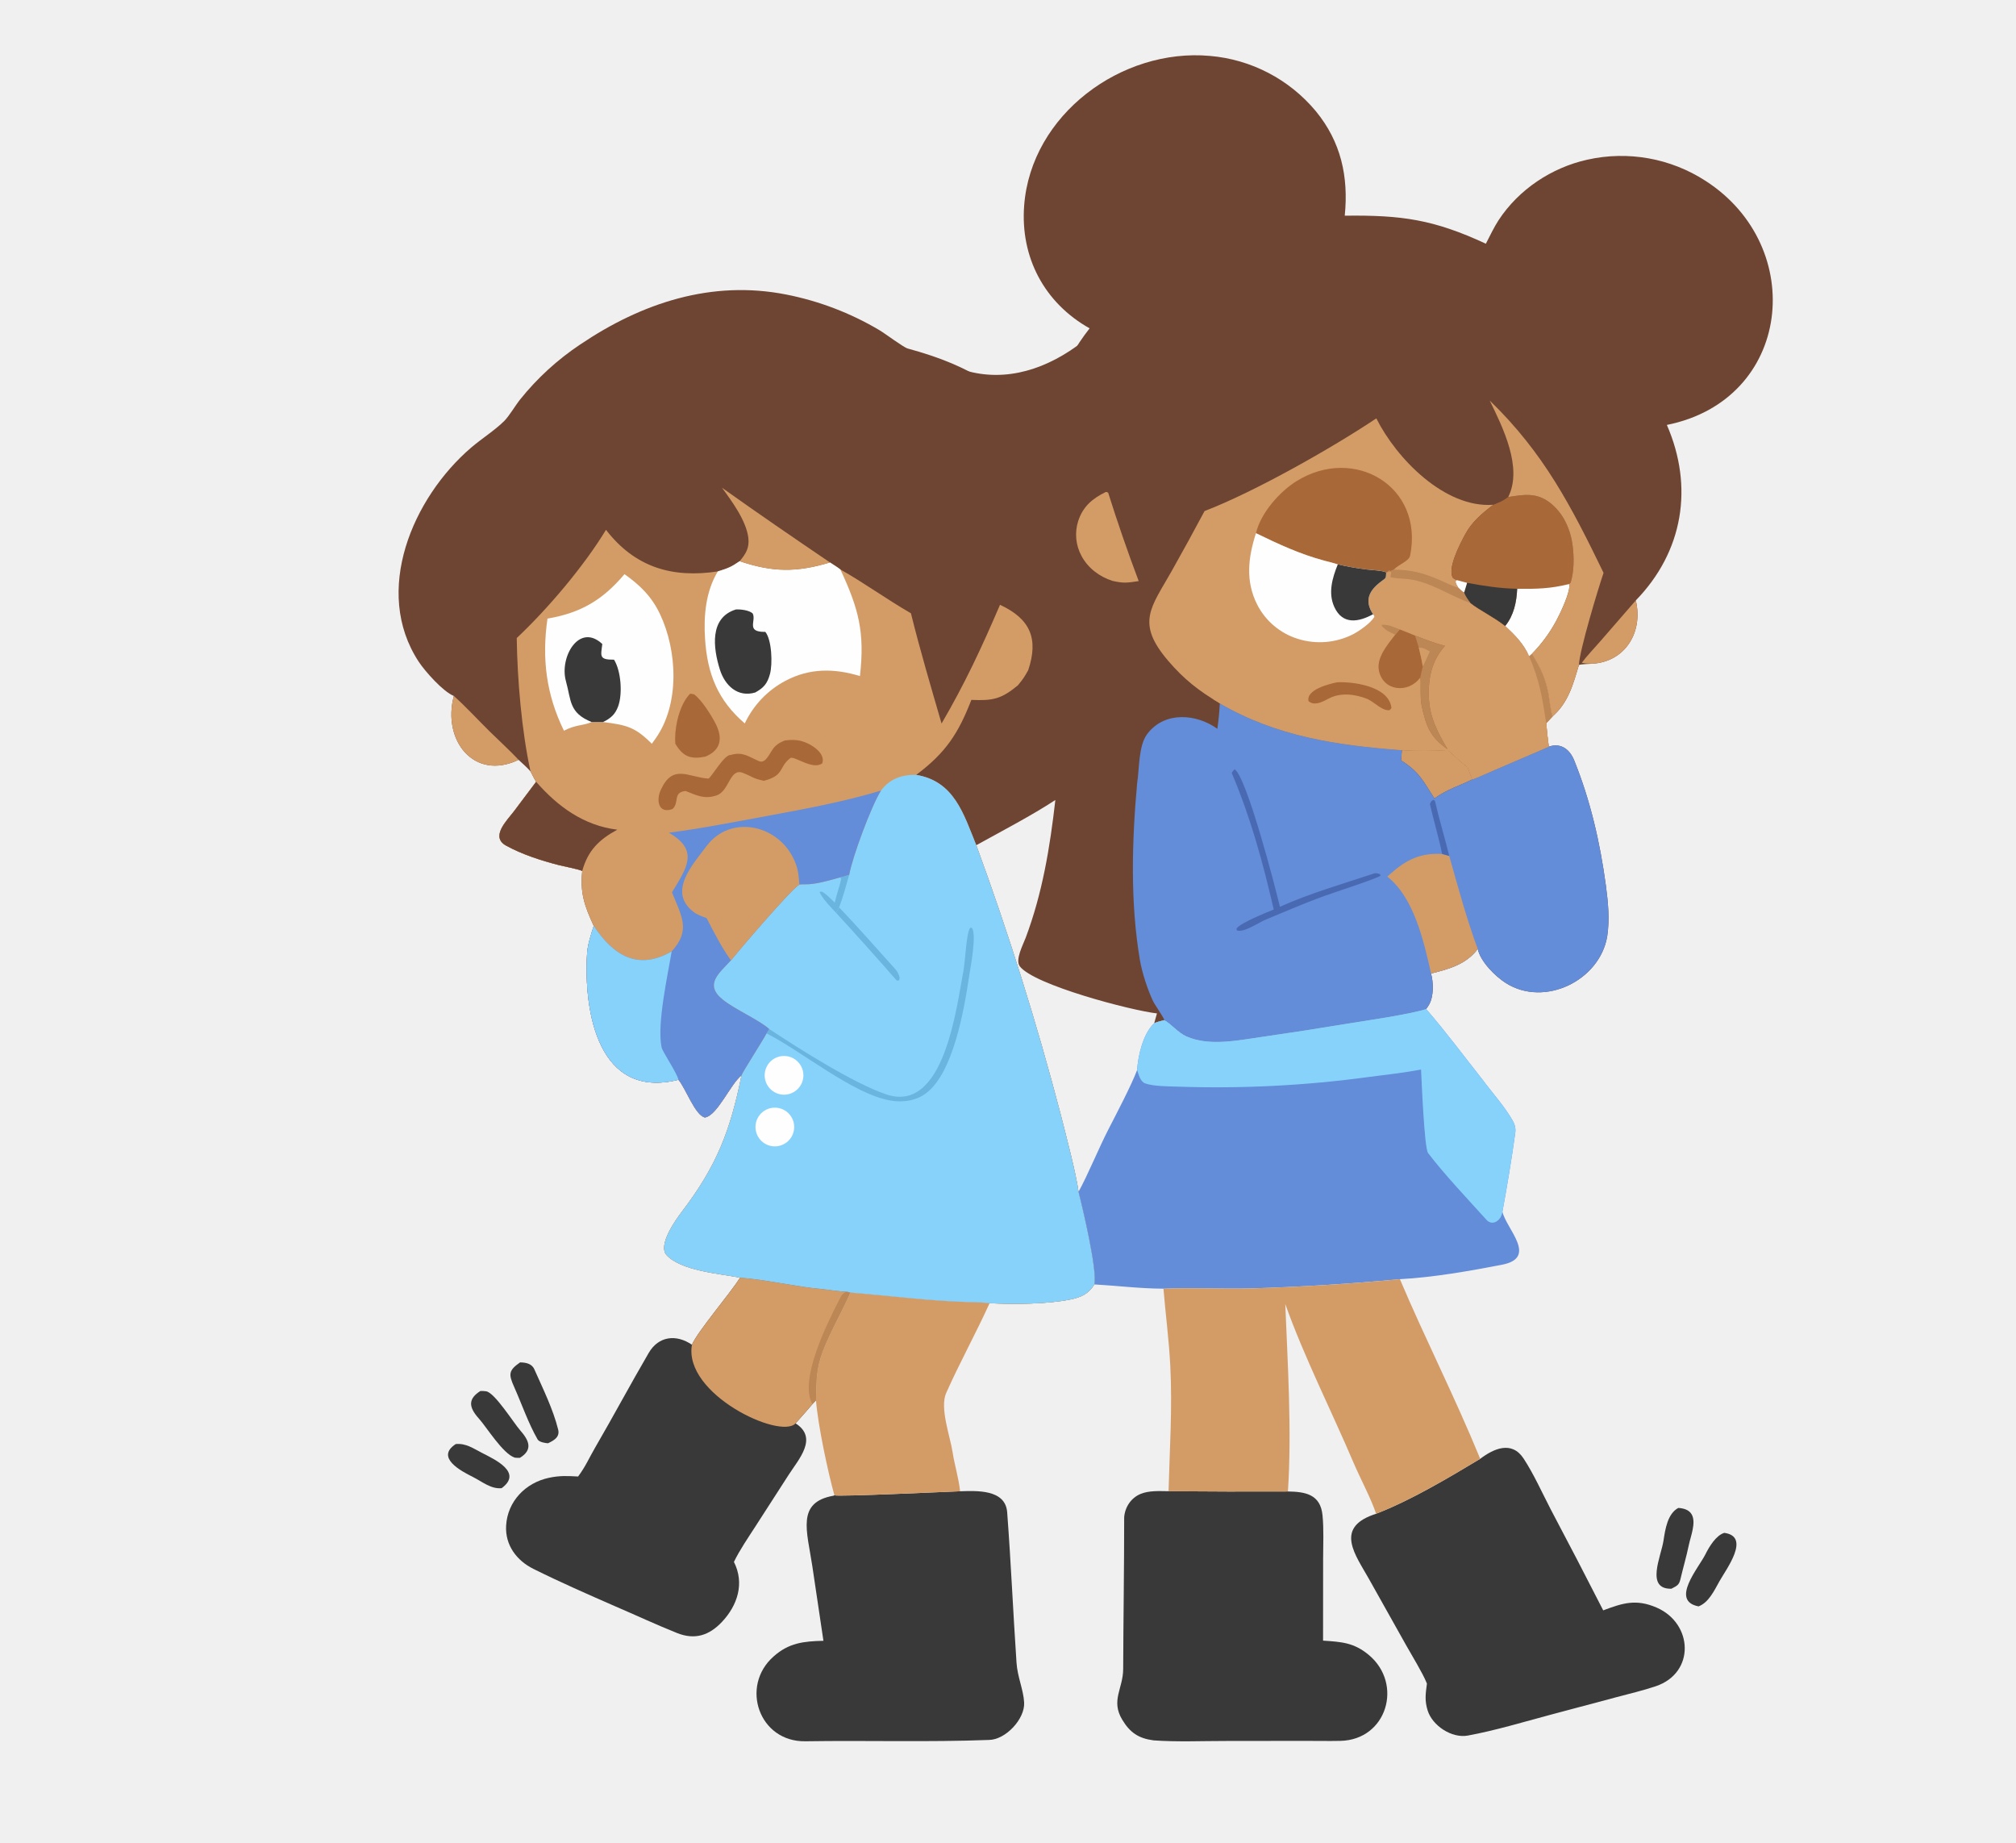
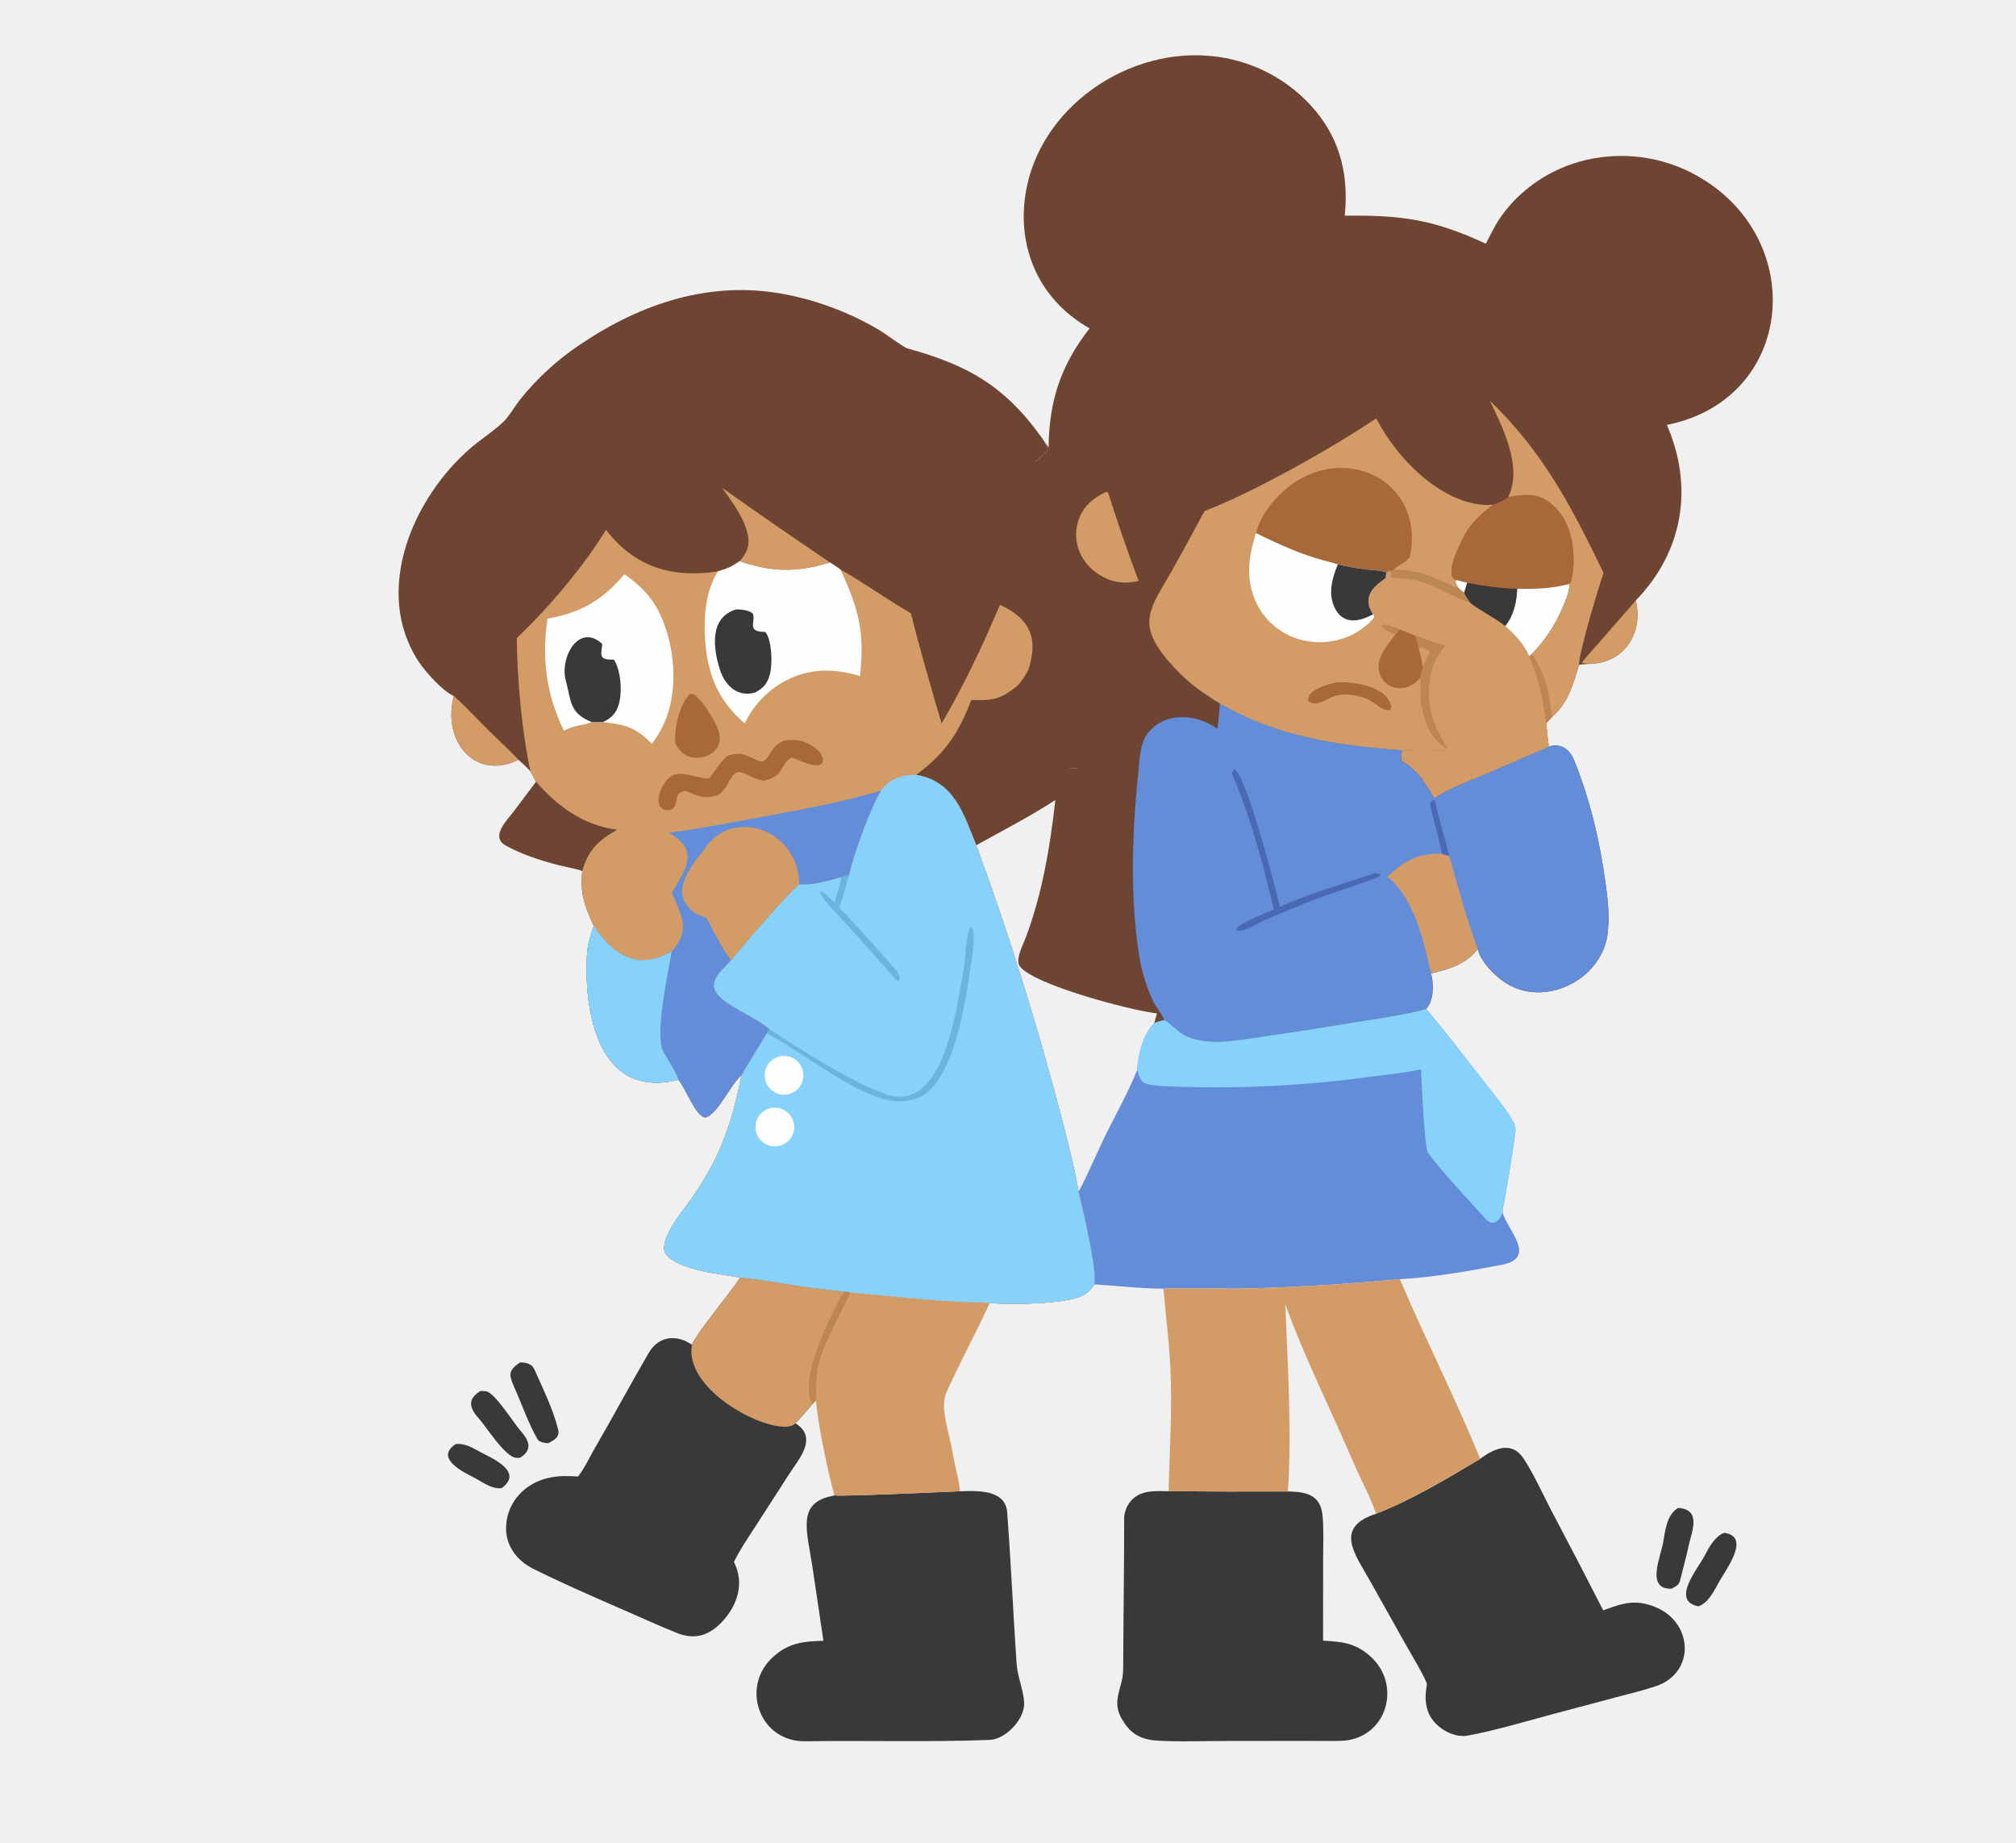
<svg xmlns="http://www.w3.org/2000/svg" viewBox="0 0 1312 1199" width="1312" height="1199" fill="none">
  <style>
.mula-shake { animation: mula-shake 0.2s linear infinite; }
@keyframes mula-shake { 0%, 100% { transform: translate(0, 0); } 25% { transform: translate(-3px, 0.5px); } 75% { transform: translate(3px, -0.5px); } }
.mula-look { animation: mula-look 2.6s ease-in-out infinite; }
@keyframes mula-look { 0%, 12%, 100% { transform: none; } 22%, 42% { transform: translate(-14px, 0); } 56%, 78% { transform: translate(14px, 0); } 90% { transform: none; } }
.mula-leg, .mula-boot { transform-origin: 500px 840px; animation: 0.36s ease-in-out infinite; }
.mula-leg { animation-name: mula-leg; }
.mula-boot { animation-name: mula-boot; }
@keyframes mula-leg { 0%, 100% { transform: none; } 45% { transform: rotate(-18deg) scale(1, 1.58); } }
@keyframes mula-boot { 0%, 100% { transform: none; } 45% { transform: rotate(-18deg) translate(0, 58px); } }
.mula-marks { animation: marks 0.36s ease-out infinite; }
.dulo-head { transform-origin: 870px 505px; animation: dulo-head 1.8s ease-in-out infinite; }
@keyframes dulo-head { 0%, 100% { transform: none; } 25% { transform: rotate(-2.5deg); } 75% { transform: rotate(2.5deg); } }
/* now and then: two taps, then a rest */
.dulo-tap { transform-origin: 935px 965px; animation: dulo-tap 3.2s ease-in-out infinite; }
@keyframes dulo-tap { 0%, 22%, 100% { transform: none; } 5.5%, 16.5% { transform: rotate(15deg); } 11% { transform: none; } }
.dulo-marks { animation: dulo-marks 3.2s ease-out infinite; }
@keyframes dulo-marks { 0%, 4%, 9%, 15%, 20%, 100% { opacity: 0.35; } 5.5%, 16.5% { opacity: 1; } }
@keyframes marks { 0%, 35%, 100% { opacity: 0.35; } 45% { opacity: 1; } }
:is(.mula-shake, .mula-look, .mula-leg, .mula-boot, .mula-marks, .dulo-head, .dulo-tap, .dulo-marks) { transform-box: view-box; }
@media (prefers-reduced-motion: reduce) { * { animation: none !important; } }
</style>
  <defs>
    <mask id="shrunk" maskUnits="userSpaceOnUse" x="-10" y="-10" width="1332" height="1219">
      <path d="M709.108 213.641C679.652 197.109 663.944 167.394 666.519 133.697C671.036 74.546 729.871 31.171 787.45 36.382C814.26 38.675 839.039 51.592 856.266 72.254C872.762 92.282 877.695 115.039 875.158 140.343C912.321 139.88 933.032 142.814 966.991 158.573C969.362 153.935 972.443 147.588 975.236 143.32C988.376 123.244 1009.75 109.074 1033.01 103.898C1059.5 97.961 1087.26 102.945 1110.03 117.726C1176.6 160.625 1166.21 260.147 1084.78 276.481C1102.39 316.831 1095.4 358.99 1064.57 390.667C1069.47 411.083 1057.89 430.447 1036.45 431.862C1034.3 432.03 1029.14 432.065 1027.54 432.699C1023.84 445.048 1020.75 457.104 1010.42 466.098L1006.28 470.542C1006.76 475.758 1007.22 480.609 1007.95 485.811C1015.8 483.132 1021.57 487.561 1024.47 494.723C1035.02 520.793 1041.33 548.201 1045.08 576.029C1046.55 586.921 1047.65 598.267 1045.97 609.216C1041.12 638.101 1005.06 655.581 979.951 639.604C972.969 635.159 963.494 625.645 961.7 617.443C954.153 627.484 943.09 630.508 931.322 633.417C932.904 639.273 933.141 648.248 930.034 653.679C929.477 654.678 928.823 655.62 928.086 656.497C917.958 659.905 887.496 664.279 875.497 666.233C857.618 669.198 839.712 671.972 821.775 674.546C805.932 676.775 787.123 680.932 772.19 674.309C766.54 671.799 762.1 666.009 757.77 663.754C755.822 664.273 752.869 664.945 751.133 665.791L752.939 659.392C736.251 657.516 672.618 640.825 663.656 628.705C660.529 624.475 665.84 614.618 667.499 610.189C678.409 581.137 683.329 551.224 686.814 520.518C671.824 530.419 651.266 541.139 635.358 549.954C656.436 607.361 674.751 665.746 690.235 724.908C693.368 737.34 700.306 763.28 701.901 775.469C704.732 786.658 714.124 826.234 712.234 835.72C708.365 841.9 703.605 844.097 696.532 845.532C681.273 848.626 659.908 848.722 644.014 847.953C640.416 847.428 635.798 847.338 632.136 847.249C605.738 846.614 579.647 843.098 553.393 841.01L551.293 840.402C547.986 840.581 538.501 839.025 534.825 838.704C517.989 837.212 498.023 832.46 481.642 831.313C468.446 828.725 442.994 826.932 433.624 816.447C428.206 809.696 439.817 793.575 443.804 788.342C466.39 758.72 475.285 735.822 482.583 699.679C475.543 705.072 466.821 725.901 458.778 727.092C452.387 725.805 446.099 707.769 441.518 702.561C389.535 715.602 379.761 658.842 382.069 620.426C382.414 614.678 384.651 607.891 386.419 602.485C380.393 589.519 377.397 580.859 378.918 566.715C376.586 565.541 367.226 563.782 363.887 562.939C352.296 559.951 339.832 555.979 329.338 550.189C318.949 544.456 329.96 533.832 334.369 528.04L348.917 508.683C347.688 506.825 346.317 503.983 345.256 501.944C343.333 499.649 339.791 496.537 337.483 494.388C308.456 508.303 287.675 481.632 295.358 452.826C288.336 450.055 276.584 436.776 272.517 430.591C242.358 384.72 268.596 323.81 306.638 291.23C313.475 285.375 321.771 280.193 328.055 274.025C331.281 270.859 335.426 263.76 338.503 259.917C349.616 246.062 362.796 234 377.579 224.153C417.718 197.093 463.062 182.059 511.663 191.638C532.959 195.833 553.385 203.623 572.067 214.671C575.916 216.911 587.952 226.003 590.724 226.762C632.892 238.304 657.089 253.387 682.413 291.171C682.727 260.718 690.402 237.622 709.108 213.641Z" fill="#fff" stroke="#000" stroke-width="24" />
    </mask>
    <clipPath id="stays" clipPathUnits="userSpaceOnUse">
-       <path d="M-10 -10H1322V1209H-10Z M655 0H1312V500H742V385L722 380V318L700 300L655 230Z" clip-rule="evenodd" />
+       <path d="M-10 -10H1322V1209H-10Z M655 0H1312V500H655V318L682 293L655 230Z" clip-rule="evenodd" />
    </clipPath>
    <clipPath id="dulo-hair" clipPathUnits="userSpaceOnUse">
-       <path d="M655 0H1312V500H742V385L722 380V318L700 300L655 230Z" />
+       <path d="M655 0H1312V500H655V318L682 293L655 230Z" />
    </clipPath>
    <clipPath id="eye-13" clipPathUnits="userSpaceOnUse">
      <path d="M481.339 365.152C502.777 372.337 518.099 372.585 540.162 365.981C542.217 367.326 545.032 369.049 546.906 370.528C558.814 396.106 562.894 411.313 559.653 439.889C543.005 434.827 526.958 434.595 511.207 442.953C499.588 449.081 490.283 458.825 484.694 470.711C467.202 455.665 460.329 438.554 458.844 415.686C457.869 400.67 459.258 384.917 467.146 371.794C473.571 369.809 475.851 368.97 481.339 365.152Z" />
    </clipPath>
    <clipPath id="eye-16" clipPathUnits="userSpaceOnUse">
      <path d="M406.405 373.588C416.535 380.761 424.083 388.113 429.492 399.507C440.872 423.478 442.474 458.186 426.652 480.515L424.202 483.933C413.204 472.963 407.826 471.741 392.44 469.804L385.08 469.809C379.005 472.383 375.067 471.292 367.007 475.438C355.455 451.874 352.553 428.398 356.298 402.501C377.888 398.802 392.15 390.494 406.405 373.588Z" />
    </clipPath>
    <clipPath id="neck" clipPathUnits="userSpaceOnUse">
      <path d="M740 455H960V425H1060V560H740Z" />
    </clipPath>
  </defs>
  <path d="M709.108 213.641C679.652 197.109 663.944 167.394 666.519 133.697C671.036 74.546 729.871 31.171 787.45 36.382C814.26 38.675 839.039 51.592 856.266 72.254C872.762 92.282 877.695 115.039 875.158 140.343C912.321 139.88 933.032 142.814 966.991 158.573C969.362 153.935 972.443 147.588 975.236 143.32C988.376 123.244 1009.75 109.074 1033.01 103.898C1059.5 97.961 1087.26 102.945 1110.03 117.726C1176.6 160.625 1166.21 260.147 1084.78 276.481C1102.39 316.831 1095.4 358.99 1064.57 390.667C1069.47 411.083 1057.89 430.447 1036.45 431.862C1034.3 432.03 1029.14 432.065 1027.54 432.699C1023.84 445.048 1020.75 457.104 1010.42 466.098L1006.28 470.542C1006.76 475.758 1007.22 480.609 1007.95 485.811C1015.8 483.132 1021.57 487.561 1024.47 494.723C1035.02 520.793 1041.33 548.201 1045.08 576.029C1046.55 586.921 1047.65 598.267 1045.97 609.216C1041.12 638.101 1005.06 655.581 979.951 639.604C972.969 635.159 963.494 625.645 961.7 617.443C954.153 627.484 943.09 630.508 931.322 633.417C932.904 639.273 933.141 648.248 930.034 653.679C929.477 654.678 928.823 655.62 928.086 656.497C917.958 659.905 887.496 664.279 875.497 666.233C857.618 669.198 839.712 671.972 821.775 674.546C805.932 676.775 787.123 680.932 772.19 674.309C766.54 671.799 762.1 666.009 757.77 663.754C755.822 664.273 752.869 664.945 751.133 665.791L752.939 659.392C736.251 657.516 672.618 640.825 663.656 628.705C660.529 624.475 665.84 614.618 667.499 610.189C678.409 581.137 683.329 551.224 686.814 520.518C671.824 530.419 651.266 541.139 635.358 549.954C656.436 607.361 674.751 665.746 690.235 724.908C693.368 737.34 700.306 763.28 701.901 775.469C704.732 786.658 714.124 826.234 712.234 835.72C708.365 841.9 703.605 844.097 696.532 845.532C681.273 848.626 659.908 848.722 644.014 847.953C640.416 847.428 635.798 847.338 632.136 847.249C605.738 846.614 579.647 843.098 553.393 841.01L551.293 840.402C547.986 840.581 538.501 839.025 534.825 838.704C517.989 837.212 498.023 832.46 481.642 831.313C468.446 828.725 442.994 826.932 433.624 816.447C428.206 809.696 439.817 793.575 443.804 788.342C466.39 758.72 475.285 735.822 482.583 699.679C475.543 705.072 466.821 725.901 458.778 727.092C452.387 725.805 446.099 707.769 441.518 702.561C389.535 715.602 379.761 658.842 382.069 620.426C382.414 614.678 384.651 607.891 386.419 602.485C380.393 589.519 377.397 580.859 378.918 566.715C376.586 565.541 367.226 563.782 363.887 562.939C352.296 559.951 339.832 555.979 329.338 550.189C318.949 544.456 329.96 533.832 334.369 528.04L348.917 508.683C347.688 506.825 346.317 503.983 345.256 501.944C343.333 499.649 339.791 496.537 337.483 494.388C308.456 508.303 287.675 481.632 295.358 452.826C288.336 450.055 276.584 436.776 272.517 430.591C242.358 384.72 268.596 323.81 306.638 291.23C313.475 285.375 321.771 280.193 328.055 274.025C331.281 270.859 335.426 263.76 338.503 259.917C349.616 246.062 362.796 234 377.579 224.153C417.718 197.093 463.062 182.059 511.663 191.638C532.959 195.833 553.385 203.623 572.067 214.671C575.916 216.911 587.952 226.003 590.724 226.762C632.892 238.304 657.089 253.387 682.413 291.171C682.727 260.718 690.402 237.622 709.108 213.641Z" fill="#6E4533" mask="url(#shrunk)" />
  <g clip-path="url(#stays)">
    <path d="M709.108 213.641C679.652 197.109 663.944 167.394 666.519 133.697C671.036 74.546 729.871 31.171 787.45 36.382C814.26 38.675 839.039 51.592 856.266 72.254C872.762 92.282 877.695 115.039 875.158 140.343C912.321 139.88 933.032 142.814 966.991 158.573C969.362 153.935 972.443 147.588 975.236 143.32C988.376 123.244 1009.75 109.074 1033.01 103.898C1059.5 97.961 1087.26 102.945 1110.03 117.726C1176.6 160.625 1166.21 260.147 1084.78 276.481C1102.39 316.831 1095.4 358.99 1064.57 390.667C1069.47 411.083 1057.89 430.447 1036.45 431.862C1034.3 432.03 1029.14 432.065 1027.54 432.699C1023.84 445.048 1020.75 457.104 1010.42 466.098L1006.28 470.542C1006.76 475.758 1007.22 480.609 1007.95 485.811C1015.8 483.132 1021.57 487.561 1024.47 494.723C1035.02 520.793 1041.33 548.201 1045.08 576.029C1046.55 586.921 1047.65 598.267 1045.97 609.216C1041.12 638.101 1005.06 655.581 979.951 639.604C972.969 635.159 963.494 625.645 961.7 617.443C954.153 627.484 943.09 630.508 931.322 633.417C932.904 639.273 933.141 648.248 930.034 653.679C929.477 654.678 928.823 655.62 928.086 656.497C917.958 659.905 887.496 664.279 875.497 666.233C857.618 669.198 839.712 671.972 821.775 674.546C805.932 676.775 787.123 680.932 772.19 674.309C766.54 671.799 762.1 666.009 757.77 663.754C755.822 664.273 752.869 664.945 751.133 665.791L752.939 659.392C736.251 657.516 672.618 640.825 663.656 628.705C660.529 624.475 665.84 614.618 667.499 610.189C678.409 581.137 683.329 551.224 686.814 520.518C671.824 530.419 651.266 541.139 635.358 549.954C656.436 607.361 674.751 665.746 690.235 724.908C693.368 737.34 700.306 763.28 701.901 775.469C704.732 786.658 714.124 826.234 712.234 835.72C708.365 841.9 703.605 844.097 696.532 845.532C681.273 848.626 659.908 848.722 644.014 847.953C640.416 847.428 635.798 847.338 632.136 847.249C605.738 846.614 579.647 843.098 553.393 841.01L551.293 840.402C547.986 840.581 538.501 839.025 534.825 838.704C517.989 837.212 498.023 832.46 481.642 831.313C468.446 828.725 442.994 826.932 433.624 816.447C428.206 809.696 439.817 793.575 443.804 788.342C466.39 758.72 475.285 735.822 482.583 699.679C475.543 705.072 466.821 725.901 458.778 727.092C452.387 725.805 446.099 707.769 441.518 702.561C389.535 715.602 379.761 658.842 382.069 620.426C382.414 614.678 384.651 607.891 386.419 602.485C380.393 589.519 377.397 580.859 378.918 566.715C376.586 565.541 367.226 563.782 363.887 562.939C352.296 559.951 339.832 555.979 329.338 550.189C318.949 544.456 329.96 533.832 334.369 528.04L348.917 508.683C347.688 506.825 346.317 503.983 345.256 501.944C343.333 499.649 339.791 496.537 337.483 494.388C308.456 508.303 287.675 481.632 295.358 452.826C288.336 450.055 276.584 436.776 272.517 430.591C242.358 384.72 268.596 323.81 306.638 291.23C313.475 285.375 321.771 280.193 328.055 274.025C331.281 270.859 335.426 263.76 338.503 259.917C349.616 246.062 362.796 234 377.579 224.153C417.718 197.093 463.062 182.059 511.663 191.638C532.959 195.833 553.385 203.623 572.067 214.671C575.916 216.911 587.952 226.003 590.724 226.762C632.892 238.304 657.089 253.387 682.413 291.171C682.727 260.718 690.402 237.622 709.108 213.641Z" fill="#6E4533" />
  </g>
  <g class="dulo-head">
    <g clip-path="url(#dulo-hair)">
      <path d="M709.108 213.641C679.652 197.109 663.944 167.394 666.519 133.697C671.036 74.546 729.871 31.171 787.45 36.382C814.26 38.675 839.039 51.592 856.266 72.254C872.762 92.282 877.695 115.039 875.158 140.343C912.321 139.88 933.032 142.814 966.991 158.573C969.362 153.935 972.443 147.588 975.236 143.32C988.376 123.244 1009.75 109.074 1033.01 103.898C1059.5 97.961 1087.26 102.945 1110.03 117.726C1176.6 160.625 1166.21 260.147 1084.78 276.481C1102.39 316.831 1095.4 358.99 1064.57 390.667C1069.47 411.083 1057.89 430.447 1036.45 431.862C1034.3 432.03 1029.14 432.065 1027.54 432.699C1023.84 445.048 1020.75 457.104 1010.42 466.098L1006.28 470.542C1006.76 475.758 1007.22 480.609 1007.95 485.811C1015.8 483.132 1021.57 487.561 1024.47 494.723C1035.02 520.793 1041.33 548.201 1045.08 576.029C1046.55 586.921 1047.65 598.267 1045.97 609.216C1041.12 638.101 1005.06 655.581 979.951 639.604C972.969 635.159 963.494 625.645 961.7 617.443C954.153 627.484 943.09 630.508 931.322 633.417C932.904 639.273 933.141 648.248 930.034 653.679C929.477 654.678 928.823 655.62 928.086 656.497C917.958 659.905 887.496 664.279 875.497 666.233C857.618 669.198 839.712 671.972 821.775 674.546C805.932 676.775 787.123 680.932 772.19 674.309C766.54 671.799 762.1 666.009 757.77 663.754C755.822 664.273 752.869 664.945 751.133 665.791L752.939 659.392C736.251 657.516 672.618 640.825 663.656 628.705C660.529 624.475 665.84 614.618 667.499 610.189C678.409 581.137 683.329 551.224 686.814 520.518C671.824 530.419 651.266 541.139 635.358 549.954C656.436 607.361 674.751 665.746 690.235 724.908C693.368 737.34 700.306 763.28 701.901 775.469C704.732 786.658 714.124 826.234 712.234 835.72C708.365 841.9 703.605 844.097 696.532 845.532C681.273 848.626 659.908 848.722 644.014 847.953C640.416 847.428 635.798 847.338 632.136 847.249C605.738 846.614 579.647 843.098 553.393 841.01L551.293 840.402C547.986 840.581 538.501 839.025 534.825 838.704C517.989 837.212 498.023 832.46 481.642 831.313C468.446 828.725 442.994 826.932 433.624 816.447C428.206 809.696 439.817 793.575 443.804 788.342C466.39 758.72 475.285 735.822 482.583 699.679C475.543 705.072 466.821 725.901 458.778 727.092C452.387 725.805 446.099 707.769 441.518 702.561C389.535 715.602 379.761 658.842 382.069 620.426C382.414 614.678 384.651 607.891 386.419 602.485C380.393 589.519 377.397 580.859 378.918 566.715C376.586 565.541 367.226 563.782 363.887 562.939C352.296 559.951 339.832 555.979 329.338 550.189C318.949 544.456 329.96 533.832 334.369 528.04L348.917 508.683C347.688 506.825 346.317 503.983 345.256 501.944C343.333 499.649 339.791 496.537 337.483 494.388C308.456 508.303 287.675 481.632 295.358 452.826C288.336 450.055 276.584 436.776 272.517 430.591C242.358 384.72 268.596 323.81 306.638 291.23C313.475 285.375 321.771 280.193 328.055 274.025C331.281 270.859 335.426 263.76 338.503 259.917C349.616 246.062 362.796 234 377.579 224.153C417.718 197.093 463.062 182.059 511.663 191.638C532.959 195.833 553.385 203.623 572.067 214.671C575.916 216.911 587.952 226.003 590.724 226.762C632.892 238.304 657.089 253.387 682.413 291.171C682.727 260.718 690.402 237.622 709.108 213.641Z" fill="#6E4533" />
    </g>
  </g>
  <path d="M911.84 494.767C923.865 502.266 926.344 508.528 933.5 519.486C942.872 512.977 948.65 511.857 958.112 507.149L955.191 499.265C950.694 495.796 946.517 491.848 942.321 488.017C931.155 488.497 923.531 488.772 912.333 488.07L911.84 494.767Z" fill="#D39C67" />
-   <path d="M628 241C655 249 682 240 705 222L728 222V330H628Z" fill="#6E4533" />
  <path d="M394.373 344.734C413.224 369.177 437.564 376.305 467.146 371.794C473.571 369.809 475.85 368.97 481.339 365.152C502.777 372.337 518.099 372.585 540.162 365.981C542.217 367.326 545.032 369.049 546.906 370.528C561.634 378.794 577.266 390.065 592.832 399.049C598.688 422.772 605.957 447.3 612.769 470.775C628.117 444.455 638.772 421.515 650.798 393.53C670.51 402.674 676.026 415.536 669.171 436.029C666.551 440.694 665.77 441.912 662.381 445.97C651.605 454.844 646.122 456.024 632.163 455.382C623.644 477.298 615.523 489.736 596.25 504.189C620.995 508.303 627.049 529.47 635.358 549.954C656.436 607.361 674.751 665.746 690.235 724.908C693.368 737.34 700.306 763.28 701.901 775.469C704.732 786.658 714.124 826.234 712.234 835.72C708.365 841.901 703.605 844.097 696.532 845.532C681.273 848.626 659.908 848.722 644.014 847.953C640.416 847.428 635.798 847.338 632.135 847.249C605.738 846.615 579.646 843.098 553.393 841.01L551.293 840.402C547.986 840.581 538.501 839.025 534.825 838.704C517.989 837.212 498.023 832.46 481.642 831.313C468.445 828.726 442.993 826.932 433.624 816.447C428.206 809.697 439.817 793.575 443.804 788.343C466.39 758.72 475.285 735.822 482.583 699.679C475.543 705.072 466.821 725.901 458.778 727.092C452.387 725.805 446.099 707.769 441.518 702.562C389.535 715.602 379.761 658.842 382.069 620.426C382.414 614.678 384.65 607.891 386.419 602.485C380.393 589.519 377.397 580.859 378.918 566.715C376.586 565.541 367.225 563.782 363.887 562.939C352.296 559.951 339.832 555.979 329.338 550.189C318.949 544.456 329.96 533.832 334.368 528.04L348.917 508.683C347.688 506.825 346.317 503.983 345.256 501.944C339.555 475.952 336.644 442.027 336.292 415.155C356.485 396.147 379.999 368.443 394.373 344.734Z" fill="#D39C67" />
  <path class="mula-boot" d="M481.642 831.313C498.023 832.46 517.989 837.212 534.825 838.704C538.501 839.025 547.986 840.581 551.293 840.402L553.393 841.01C547.663 854.012 540.443 866.143 535.343 879.491C530.98 890.911 531.238 899.231 531.042 911.144L528.723 913.616C525.116 917.831 521.463 922 517.763 926.131C532.597 935.591 519.87 949.343 513.322 959.507L491.805 992.896C487.128 1000.17 481.315 1008.6 477.631 1016.28C484.695 1030.19 479.978 1044.57 469.829 1055.33C461.559 1064.1 452.247 1067.16 440.71 1062.58C427.08 1057.15 413.817 1050.92 400.336 1045.15C382.402 1037.3 364.722 1029.55 347.175 1020.83C336.227 1015.4 328.666 1005.37 329.379 992.691C330.27 976.852 342 964.798 357.232 961.551C364.295 960.052 369.051 960.321 376.229 960.699C381.065 954.23 383.255 948.875 387.267 941.971C399.145 921.545 410.281 900.678 422.192 880.272C428.638 869.224 440.187 868.039 450.306 874.975C453.821 866.521 474.975 841.913 481.642 831.313Z" fill="#3A3939" />
  <path d="M624.825 970.306C635.196 970.043 654.309 968.762 655.462 983.968C657.922 1016.52 659.331 1049.23 661.541 1081.82C662.124 1091.03 666.071 1099.48 666.506 1107.8C667.064 1118.48 654.462 1131.97 643.63 1132.11C604.018 1133.63 563.777 1132.35 524.131 1132.98C493.894 1133.46 481.571 1097.11 503.399 1077.84C513.364 1068.92 522.998 1067.91 535.884 1067.6L528.648 1018.98C525.16 995.938 518.184 977.467 542.432 973.207C542.628 973.118 542.824 973.028 543.02 972.932C544.88 973.976 616.978 970.594 624.825 970.306Z" fill="#3A3939" />
  <path class="mula-leg" d="M481.642 831.313C498.023 832.46 517.989 837.212 534.825 838.704C538.501 839.025 547.986 840.581 551.293 840.402L553.393 841.01C547.663 854.012 540.443 866.143 535.343 879.491C530.98 890.911 531.238 899.231 531.042 911.144L528.723 913.616C525.116 917.831 521.463 922 517.763 926.131C507.808 936.828 444.644 907.16 450.306 874.975C453.821 866.521 474.975 841.913 481.642 831.313Z" fill="#D39C67" />
  <path class="mula-leg" d="M551.293 840.402L553.393 841.01C547.663 854.012 540.443 866.143 535.343 879.491C530.98 890.911 531.238 899.231 531.042 911.144L528.723 913.616C519.733 898.257 538.413 860.776 545.895 846.313C547.481 843.245 547.994 841.388 551.293 840.402Z" fill="#BC8655" />
  <path d="M553.393 841.01C579.646 843.098 605.738 846.614 632.135 847.248C635.798 847.338 640.416 847.428 644.014 847.953C635.257 867.277 624.354 887.01 615.767 906.391C611.436 916.172 618.413 934.624 620 945.192C621.16 952.917 623.953 961.871 624.825 970.306C616.978 970.594 544.88 973.976 543.02 972.932C538.69 957.381 532.273 927.009 531.042 911.144C531.238 899.231 530.98 890.911 535.343 879.491C540.443 866.143 547.663 854.012 553.393 841.01Z" fill="#D39C67" />
  <path class="mula-shake" d="M596.25 504.189C620.995 508.303 627.049 529.47 635.358 549.954C656.436 607.361 674.751 665.746 690.235 724.908C693.368 737.34 700.306 763.28 701.901 775.469C704.732 786.658 714.124 826.234 712.234 835.72C708.365 841.9 703.605 844.097 696.532 845.532C681.273 848.626 659.908 848.722 644.014 847.953C640.416 847.428 635.798 847.338 632.135 847.249C605.738 846.614 579.647 843.098 553.393 841.01L551.293 840.402C547.986 840.581 538.501 839.025 534.825 838.704C517.989 837.212 498.023 832.46 481.642 831.313C468.446 828.726 442.994 826.932 433.624 816.447C428.206 809.697 439.817 793.575 443.804 788.342C466.39 758.72 475.285 735.822 482.583 699.679C483.138 697.63 496.349 677.23 498.857 672.394L500.606 669.538C493.509 663.325 478.605 656.978 470.527 650.547C457.916 640.504 468.194 633.167 475.68 624.835C481.178 618.019 515.011 578.399 520.225 575.513C521.099 575.4 522.842 575.368 523.731 575.388C530.838 575.544 539.659 572.842 546.629 570.909L552.642 569.221C554.726 557.646 566.917 524.641 573.35 514.385C579.005 506.735 587.079 503.927 596.25 504.189Z" fill="#87D2FB" />
  <path class="mula-shake" d="M500.605 669.538C520.443 682.642 555.606 704.88 576.705 712.054C614.724 724.985 622.56 654.499 627.054 631.302C628.188 625.291 628.889 606.399 631.436 603.622L632.506 603.743C635.775 608.147 631.577 629.384 630.722 635.113C627.521 656.555 620.509 698.008 602.665 711.355C596.026 716.319 587.449 717.447 579.445 716.069C554.987 711.855 521.605 683.827 498.857 672.394L500.605 669.538Z" fill="#6AB5E0" />
  <path class="mula-shake" d="M546.087 590.413C558.73 603.529 570.736 617.436 582.977 630.937C584.272 632.366 585.011 634.313 585.512 636.15L585.214 637.776C584.236 638.038 583.891 638.362 583.264 637.644C571.73 624.434 555.558 606.34 544.092 593.935L546.087 590.413Z" fill="#6AB5E0" />
  <path class="mula-shake" d="M546.629 570.909L552.642 569.221C550.676 576.045 548.645 583.862 546.087 590.413L544.092 593.935C541.91 591.585 532.853 582.429 533.357 579.38L533.391 580.248L534.882 580.128C538.021 581.887 540.657 584.787 543.256 587.327C544.331 582.207 546.369 577.067 547.471 571.715L546.629 570.909Z" fill="#6AB5E0" />
  <path class="mula-shake" d="M506.605 687.606C510.968 686.293 515.701 687.433 518.985 690.591C522.269 693.748 523.592 698.43 522.444 702.843C521.297 707.25 517.858 710.696 513.451 711.855C506.805 713.604 499.985 709.703 498.119 703.093C496.252 696.483 500.027 689.592 506.605 687.606Z" fill="#FEFEFE" />
  <path class="mula-shake" d="M502.318 720.86C506.818 720.156 511.346 721.93 514.164 725.51C516.981 729.084 517.649 733.901 515.91 738.109C514.171 742.317 510.297 745.263 505.776 745.807C498.954 746.627 492.731 741.836 491.788 735.028C490.845 728.226 495.53 721.917 502.318 720.86Z" fill="#FEFEFE" />
  <path class="mula-shake" d="M573.35 514.385C566.917 524.641 554.726 557.646 552.642 569.221L546.629 570.909C539.659 572.841 530.838 575.544 523.731 575.388C522.842 575.368 521.099 575.4 520.225 575.513C515.011 578.399 481.178 618.018 475.679 624.835C468.194 633.167 457.916 640.504 470.527 650.547C478.605 656.978 493.509 663.325 500.605 669.538L498.857 672.394C496.349 677.23 483.138 697.63 482.583 699.679C475.543 705.072 466.821 725.901 458.778 727.092C452.387 725.805 446.099 707.769 441.518 702.561C389.535 715.602 379.761 658.841 382.069 620.425C382.414 614.678 384.65 607.891 386.419 602.485C399.076 621.571 415.074 631.821 437.12 619.036C449.869 605.128 443.405 595.927 437.316 580.617C446.666 565.046 455.473 553.376 435.287 541.814C455.796 539.189 478.939 534.637 499.393 530.876C523.529 526.438 549.978 521.49 573.35 514.385Z" fill="#638CD9" />
  <path class="mula-shake" d="M459.829 597.325C456.894 596.326 453.693 595.179 451.249 593.278C434.427 580.197 450.753 562.654 459.681 550.68C475.118 529.978 505.186 536.31 516.079 557.944C519.344 564.427 519.665 568.406 520.225 575.513C515.011 578.399 481.178 618.018 475.679 624.835C469.164 615.693 465.01 607.277 459.829 597.325Z" fill="#D39C67" />
  <path class="mula-shake" d="M386.419 602.485C399.076 621.571 415.074 631.821 437.12 619.036C434.571 634.54 427.44 666.156 430.552 681.47C431.135 684.333 440.742 698.392 441.518 702.562C389.535 715.602 379.761 658.842 382.069 620.426C382.414 614.678 384.65 607.891 386.419 602.485Z" fill="#87D2FB" />
  <path d="M481.339 365.152C502.777 372.337 518.099 372.585 540.162 365.981C542.217 367.326 545.032 369.049 546.906 370.528C558.814 396.106 562.894 411.313 559.653 439.889C543.005 434.827 526.958 434.595 511.207 442.953C499.588 449.081 490.283 458.825 484.694 470.711C467.202 455.665 460.329 438.554 458.844 415.686C457.869 400.67 459.258 384.917 467.146 371.794C473.571 369.809 475.851 368.97 481.339 365.152Z" fill="#FEFEFE" />
  <g clip-path="url(#eye-13)">
    <path class="mula-look" d="M478.92 396.557C481.977 396.38 487.61 397.017 489.859 399.175C492.271 403.962 485.455 411.037 497.254 411.134L498.061 411.133C502.315 416.277 502.856 432.079 501.097 438.526C499.361 444.897 496.998 447.52 491.498 450.579C480.036 453.978 471.731 445.954 468.496 435.669C464.135 421.803 461.518 401.92 478.92 396.557Z" fill="#3A3939" />
  </g>
  <path d="M348.917 508.683C362.94 524.764 379.92 537.189 401.737 539.85C389.856 546.279 382.576 553.398 378.918 566.715C376.586 565.541 367.225 563.782 363.887 562.939C352.296 559.951 339.832 555.979 329.338 550.189C318.949 544.456 329.96 533.832 334.368 528.04L348.917 508.683Z" fill="#6E4533" />
  <path d="M406.405 373.588C416.535 380.761 424.083 388.113 429.492 399.507C440.872 423.478 442.474 458.186 426.652 480.515L424.202 483.933C413.204 472.963 407.826 471.741 392.44 469.804L385.08 469.809C379.005 472.383 375.067 471.292 367.007 475.438C355.455 451.874 352.553 428.398 356.298 402.501C377.888 398.802 392.15 390.494 406.405 373.588Z" fill="#FEFEFE" />
  <g clip-path="url(#eye-16)">
    <path class="mula-look" d="M385.08 469.809C370.183 463.821 371.83 455.795 368.291 443.148C363.948 427.629 376.932 404.914 391.973 419.039C391.025 426.854 389.679 429.33 399.603 429.224C404.176 436.537 405.277 451.519 402.264 459.66C400.312 464.933 397.346 467.42 392.441 469.804L385.08 469.809Z" fill="#3A3939" />
  </g>
  <path d="M510.671 481.808C514.567 481.288 517.72 481.203 521.579 482.183C527.106 483.586 537.501 489.699 535.143 496.644C528.966 501.386 516.683 491.479 514.323 493.278C506.621 499.154 510.71 504.545 497.138 508.031C489.366 506.375 490.067 505.404 483.369 502.855C474.854 499.616 474.705 514.643 466.444 517.506C458.519 520.253 453.403 517.518 446.183 514.663C437.621 515.577 442.398 522.091 437.645 526.42C428.421 529.722 426.864 520.745 430.119 513.74C438.024 496.732 448.013 505.782 460.987 506.591C462.371 506.677 471.302 490.892 475.394 491.258C483.35 488.967 486.574 492.017 493.857 495.206C498.957 497.438 501.167 488.31 504.832 485.239C507.212 483.244 507.862 483.067 510.671 481.808Z" fill="#A96837" />
  <path d="M449.158 451.34L451.602 451.738C456.429 454.976 463.198 465.817 465.859 471.144C470.551 480.54 469 488.193 459.11 492.292C449.557 494.257 444.545 492.381 439.496 483.944C439.403 482.703 439.366 481.458 439.382 480.212C439.419 471.244 442.601 457.856 449.158 451.34Z" fill="#A96837" />
  <path d="M793.869 457.614C831.108 479.209 869.828 484.831 912.333 488.07L911.84 494.767C923.864 502.266 926.344 508.528 933.499 519.486C942.872 512.977 948.65 511.857 958.112 507.149C959.771 506.702 970.662 501.824 972.956 500.841L1007.95 485.811C1015.8 483.132 1021.57 487.561 1024.47 494.723C1035.02 520.792 1041.33 548.201 1045.08 576.029C1046.55 586.921 1047.65 598.267 1045.97 609.216C1041.12 638.1 1005.06 655.581 979.951 639.604C972.968 635.159 963.493 625.645 961.7 617.443C954.153 627.484 943.09 630.507 931.321 633.416C932.904 639.272 933.141 648.248 930.034 653.679C929.476 654.678 928.823 655.62 928.086 656.497C917.958 659.905 887.496 664.279 875.497 666.233C857.617 669.198 839.712 671.972 821.774 674.546C805.932 676.775 787.123 680.932 772.19 674.309C766.54 671.799 762.1 666.009 757.77 663.754C757.206 661.743 751.588 653.922 750.351 651.309C746.828 643.86 743.195 632.683 741.831 624.608C735.489 587.041 736.642 547.359 740.043 509.559C741.536 500.286 740.825 485.218 746.629 477.551C757.949 462.6 778.686 464.42 792.248 474.204C793.03 468.7 793.568 463.165 793.869 457.614Z" fill="#638CD9" />
  <path d="M938.522 555.645L943.16 556.925C948.836 577.026 954.467 597.909 961.7 617.443C954.153 627.484 943.09 630.507 931.321 633.416C926.696 612.601 920.117 583.801 902.826 570.381C903.441 569.817 904.063 569.258 904.684 568.704C915.178 559.38 924.46 554.822 938.522 555.645Z" fill="#D39C67" />
  <path d="M938.522 555.645C936.933 547.11 932.545 532.174 930.565 523.11C930.873 522.509 931.187 521.908 931.494 521.306L932.833 520.422L933.839 521.037C936.69 533.5 940.22 544.86 943.16 556.925L938.522 555.645Z" fill="#496AB3" />
  <path d="M803.485 500.497C811.46 505.864 829.974 577.267 832.953 590.006C852.211 581.327 874.19 574.97 894.255 568.334C895.478 567.931 896.952 568.382 898.105 568.799L898.425 569.773C896.875 571.269 871.788 579.544 867.842 580.916C852.973 585.861 838.482 592.254 824.017 598.228C818.853 600.36 809.244 607.194 804.824 605.308L804.779 604.057C808.014 600.135 823.466 594.076 828.949 591.772C821.794 560.894 814.023 532.294 801.691 503.151C801.441 502.555 803.036 501.024 803.485 500.497Z" fill="#496AB3" />
  <g clip-path="url(#neck)">
    <path d="M783.926 332.526C816.483 320.034 866.727 291.578 895.703 272.221C908.816 298.376 940.271 330.802 971.86 328.432C964.506 333.986 957.837 339.601 953.436 347.853C950.438 353.481 941.488 370.246 945.716 376.207C946.197 376.474 947.504 377.237 948.055 377.442L947.235 378.399C947.83 380.463 948.003 380.595 949.073 382.381C949.848 383.095 952.001 385.239 952.878 385.417C953.75 388.09 955.435 390.095 957.081 392.412C962.648 396.893 971.892 401.233 979.593 407.27C985.871 413.115 991.7 418.946 995.134 426.941L996.986 425.399C1002.37 434.561 1005.57 440.516 1007.68 451.268C1008.18 453.847 1009.47 464.958 1010.42 466.098L1006.28 470.541C1006.76 475.758 1007.22 480.609 1007.95 485.811L972.956 500.841C970.662 501.824 959.772 506.702 958.112 507.149L955.191 499.265C950.694 495.796 946.517 491.848 942.321 488.017C931.155 488.497 923.531 488.772 912.333 488.07C869.828 484.831 831.108 479.209 793.869 457.614C780.256 449.604 770.557 442.02 760.249 429.964C738.935 405.045 749.16 395.327 762.542 371.53C769.814 358.608 776.944 345.606 783.926 332.526Z" fill="#D39C67" />
  </g>
  <path class="dulo-head" d="M783.926 332.526C816.483 320.034 866.727 291.578 895.703 272.221C908.816 298.376 940.271 330.802 971.86 328.432C964.506 333.986 957.837 339.601 953.436 347.853C950.438 353.481 941.488 370.246 945.716 376.207C946.197 376.474 947.504 377.237 948.055 377.442L947.235 378.399C947.83 380.463 948.003 380.595 949.073 382.381C949.848 383.095 952.001 385.239 952.878 385.417C953.75 388.09 955.435 390.095 957.081 392.412C962.648 396.893 971.892 401.233 979.593 407.27C985.871 413.115 991.7 418.946 995.134 426.941L996.986 425.399C1002.37 434.561 1005.57 440.516 1007.68 451.268C1008.18 453.847 1009.47 464.958 1010.42 466.098L1006.28 470.541C1006.76 475.758 1007.22 480.609 1007.95 485.811L972.956 500.841C970.662 501.824 959.772 506.702 958.112 507.149L955.191 499.265C950.694 495.796 946.517 491.848 942.321 488.017C931.155 488.497 923.531 488.772 912.333 488.07C869.828 484.831 831.108 479.209 793.869 457.614C780.256 449.604 770.557 442.02 760.249 429.964C738.935 405.045 749.16 395.327 762.542 371.53C769.814 358.608 776.944 345.606 783.926 332.526Z" fill="#D39C67" />
  <path class="dulo-head" d="M817.38 346.921C820.41 333.856 832.716 319.884 843.921 312.958C881.308 289.846 926.728 316.289 917.715 361.451C916.965 365.193 910.501 367.03 907.042 370.644C903.435 372.904 905.235 369.815 902.628 372.409L902.128 372.513C900.469 371.255 891.705 370.873 888.995 370.511C882.82 369.736 876.689 368.64 870.622 367.229C867.925 366.297 864.594 365.534 861.769 364.775C846.022 360.542 832.012 354.042 817.38 346.921Z" fill="#A96837" />
  <path class="dulo-head" d="M817.38 346.922C832.012 354.042 846.022 360.542 861.769 364.775C864.594 365.534 867.925 366.297 870.622 367.229C876.689 368.64 882.82 369.736 888.995 370.512C891.705 370.873 900.469 371.255 902.128 372.513C901.853 376.529 902.25 375.802 898.874 378.312C891.154 384.057 887.567 390.689 893.589 399.653C894.108 400.476 894.678 400.932 894.3 401.55C891.84 405.568 884.319 410.766 880.405 412.765C869.264 418.367 856.375 419.398 844.485 415.637C833.088 412.047 823.613 404.039 818.174 393.404C810.391 378.044 812.325 362.632 817.38 346.922Z" fill="#FEFEFE" />
  <path class="dulo-head" d="M870.622 367.229C876.689 368.64 882.82 369.736 888.995 370.512C891.705 370.873 900.469 371.255 902.128 372.513C901.853 376.529 902.25 375.802 898.874 378.312C891.154 384.057 887.567 390.689 893.589 399.653C884.344 404.708 873.78 406.829 868.348 394.9C864.216 385.821 867.054 376.044 870.622 367.229Z" fill="#3A3939" />
  <path class="dulo-head" d="M902.628 372.409C905.235 369.815 903.435 372.904 907.042 370.644C918.701 370.748 926.472 372.841 937.266 377.549C940.239 378.845 946.139 381.74 949.073 382.381C949.848 383.095 952.001 385.239 952.878 385.417C953.75 388.09 955.435 390.095 957.081 392.412C943.57 387.752 930.45 378.138 915.677 376.723C913.345 376.5 906.664 376.256 904.857 375.489L905.389 372.444L904.652 371.876L902.628 372.409Z" fill="#BC8655" />
  <path class="dulo-head" d="M995.134 426.941L996.985 425.399C1002.37 434.561 1005.57 440.516 1007.68 451.269C1008.18 453.847 1009.47 464.958 1010.42 466.099L1006.28 470.542C1003.67 453.578 1001.94 442.828 995.134 426.941Z" fill="#BC8655" />
  <path class="dulo-head" d="M910.879 409.498L920.834 413.492C927.657 416.136 933.243 418.391 940.38 420.21C931.834 429.762 929.368 441.09 929.886 453.798C930.425 466.932 935.633 476.52 942.103 487.555C930.642 479.437 928.227 472.74 925.21 459.243C924.012 453.886 924.954 442.53 924.319 440.817C916.581 451.49 899.905 449.788 897.349 436.116C895.792 427.774 903.108 419.323 907.996 412.954L910.879 409.498Z" fill="#A96837" />
  <path class="dulo-head" d="M920.834 413.492C927.657 416.135 933.243 418.391 940.38 420.21C931.834 429.762 929.368 441.09 929.887 453.798C930.425 466.932 935.633 476.52 942.103 487.555C930.642 479.437 928.227 472.74 925.21 459.243C924.012 453.886 924.954 442.529 924.319 440.817C924.774 438.461 925.383 436.005 925.927 433.657C925.21 429.134 924.473 425.911 923.346 421.455C922.635 418.781 921.706 416.123 920.834 413.492Z" fill="#BC8655" />
  <path class="dulo-head" d="M923.346 421.455C926.023 421.209 927.99 422.465 930.533 423.904C929.342 426.454 927.221 431.386 925.927 433.657C925.21 429.134 924.473 425.911 923.346 421.455Z" fill="#D39C67" />
  <path class="dulo-head" d="M870.193 443.948C879.11 443.427 903.236 445.879 905.479 460.094C905.632 461.081 905.037 461.316 904.313 462.081C899.585 462.638 894.966 457.265 890.04 454.844C882.07 451.668 872.602 450.373 864.709 454.526C860.891 456.537 855.51 459.588 851.615 456.241C849.763 448.763 865.017 444.983 870.193 443.948Z" fill="#A96837" />
  <path class="dulo-head" d="M907.996 412.954C903.896 410.996 902.352 410.616 899.258 407.306L899.367 406.499C903.672 406.318 906.766 407.958 910.879 409.497L907.996 412.954Z" fill="#BC8655" />
  <path class="dulo-head" d="M981.546 323.38C991.495 321.865 999.625 320.294 1008.39 326.859C1017.24 333.498 1022.06 344.16 1023.44 354.928C1024.45 362.822 1024.46 371.35 1022.2 379.013L1021.18 380.02C1022.48 384.496 1015.04 399.81 1012.8 403.895C1008.57 411.773 1003.24 419.013 996.986 425.399L995.134 426.941C991.7 418.946 985.871 413.115 979.593 407.27C971.892 401.233 962.648 396.893 957.081 392.412C955.435 390.095 953.75 388.09 952.878 385.417C952.001 385.239 949.848 383.095 949.073 382.381C948.003 380.595 947.83 380.463 947.235 378.399L948.055 377.442C947.504 377.237 946.197 376.474 945.716 376.207C941.488 370.246 950.438 353.482 953.436 347.853C957.837 339.601 964.506 333.986 971.86 328.433C976.364 326.569 977.581 326.296 981.546 323.38Z" fill="#A96837" />
  <path class="dulo-head" d="M1021.18 380.02C1022.48 384.496 1015.04 399.81 1012.8 403.895C1008.57 411.773 1003.24 419.013 996.986 425.399L995.134 426.941C991.7 418.946 985.871 413.115 979.593 407.27C985.211 400.308 986.96 391.81 987.37 383.103C999.945 383.232 1008.79 383.092 1021.18 380.02Z" fill="#FEFEFE" />
  <path class="dulo-head" d="M954.749 379.225C966.043 381.295 975.8 382.829 987.37 383.103C986.96 391.81 985.211 400.308 979.592 407.27C971.892 401.233 962.648 396.893 957.081 392.412C955.434 390.095 953.75 388.09 952.878 385.417L954.749 379.225Z" fill="#3A3939" />
  <path class="dulo-head" d="M949.073 382.381C948.003 380.595 947.83 380.463 947.234 378.399L948.055 377.442L954.749 379.225L952.878 385.417C952.001 385.239 949.848 383.095 949.073 382.381Z" fill="#FEFEFE" />
  <path class="dulo-head" d="M969.496 260.603C1004.77 294.819 1022.44 329.161 1043.59 372.742C1039.98 383.307 1027.93 423.139 1027.54 432.699C1023.84 445.048 1020.75 457.104 1010.42 466.099C1009.47 464.958 1008.18 453.847 1007.68 451.269C1005.57 440.516 1002.37 434.561 996.985 425.399C1003.24 419.013 1008.57 411.773 1012.8 403.895C1015.04 399.81 1022.48 384.496 1021.18 380.02L1022.2 379.013C1024.46 371.35 1024.45 362.823 1023.44 354.928C1022.06 344.161 1017.24 333.498 1008.39 326.86C999.625 320.294 991.495 321.865 981.546 323.38C991.13 304.192 977.94 277.954 969.496 260.603Z" fill="#D39C67" />
  <path d="M469.88 317.367C493.646 334.294 516.111 349.661 540.162 365.981C518.099 372.585 502.777 372.337 481.339 365.152C485.282 360.539 487.787 356.557 487.024 350.054C485.708 338.848 476.378 326.258 469.88 317.367Z" fill="#D39C67" />
  <path d="M295.358 452.825C302.827 459.473 311.339 468.685 318.592 475.843C324.485 481.657 332.025 488.532 337.483 494.388C308.456 508.303 287.675 481.632 295.358 452.825Z" fill="#D39C67" />
  <path class="dulo-head" d="M1064.56 390.667C1069.47 411.083 1057.89 430.447 1036.45 431.862C1033.83 431.79 1032 431.856 1029.43 431.231C1032.16 427.436 1038.1 421.129 1041.37 417.371L1064.56 390.667Z" fill="#D39C67" />
  <path class="dulo-head" d="M719.608 320.125C720.472 320.09 720.287 320.17 721.184 320.577C727.276 339.929 733.9 359.108 741.056 378.092C733.58 379.201 731.363 379.631 723.977 377.952C715.533 375.26 708.032 369.604 703.829 361.712C700.049 354.739 699.281 346.526 701.696 338.972C704.848 329.429 711.03 324.35 719.608 320.125Z" fill="#D39C67" />
  <path d="M757.77 663.754C762.1 666.009 766.54 671.799 772.19 674.309C787.123 680.932 805.932 676.775 821.775 674.546C839.712 671.972 857.618 669.198 875.497 666.233C887.496 664.279 917.958 659.905 928.086 656.497C940.931 671.325 952.718 687.183 964.884 702.6C971.405 711.394 979.029 719.656 984.461 729.187C985.884 731.678 986.518 734.253 986.127 737.09C983.769 754.179 980.893 771.446 977.76 788.413C980.355 799.75 1001.12 818.35 977.408 822.929C956.658 826.945 932.135 831.249 911.046 832.299C878.867 835.348 846.599 837.353 814.286 838.32C795.656 838.762 775.163 837.782 757.168 838.493C741.395 838.41 727.494 836.584 712.234 835.72C714.124 826.234 704.732 786.658 701.901 775.469C708.019 764.375 715.13 746.89 721.389 734.746C726.558 724.729 736.418 705.898 740.031 696.214C740.652 686.793 743.919 672.503 751.133 665.791C752.869 664.945 755.822 664.273 757.77 663.754Z" fill="#638CD9" />
  <path d="M757.77 663.754C762.1 666.009 766.54 671.799 772.19 674.309C787.123 680.932 805.932 676.775 821.774 674.546C839.712 671.972 857.617 669.198 875.497 666.233C887.496 664.279 917.958 659.905 928.086 656.497C940.931 671.325 952.718 687.183 964.884 702.6C971.405 711.394 979.029 719.656 984.461 729.187C985.883 731.678 986.518 734.253 986.127 737.09C983.769 754.179 980.893 771.446 977.76 788.413C977.036 794.267 971.239 797.931 967.453 793.761C955.864 780.958 939.355 763.44 929.361 750.208C926.907 746.954 925.139 702.228 924.806 695.92C914.024 697.956 901.327 699.41 890.385 700.807C849.437 706.36 808.097 708.448 766.796 707.045C760.716 706.821 750.755 706.93 745.162 704.893C742.228 703.823 740.908 699.039 740.031 696.214C740.652 686.793 743.919 672.503 751.133 665.791C752.869 664.945 755.822 664.273 757.77 663.754Z" fill="#87D2FB" />
  <path d="M760.479 970.268C786.374 970.498 812.274 970.556 838.168 970.441C849.385 970.633 859.334 972.176 860.686 985.947C861.589 995.151 861.09 1004.84 861.077 1014.13L861.038 1067.49C873.095 1068.31 881.205 1068.76 890.866 1076.86C913.288 1095.66 902.66 1132.07 872.275 1132.72C864.53 1132.89 856.637 1132.7 848.873 1132.72L797.994 1132.78C782.357 1132.76 766.322 1133.5 750.8 1132.4C740.902 1131.11 735.373 1127.32 730.312 1118.89C722.785 1106.36 730.915 1098.74 730.959 1085.93C731.081 1053.04 731.613 1020.13 731.607 987.247C732.081 980.644 736.104 974.565 742.299 972.036C747.904 969.749 754.49 970.21 760.479 970.268Z" fill="#3A3939" />
  <path class="dulo-tap" d="M963.308 949.189C971.995 942.643 983.769 937.135 991.585 949.067C998.183 959.142 1003.67 971.433 1009.27 982.213C1020.8 1003.99 1032.17 1025.85 1043.36 1047.8C1055.99 1043.07 1064.76 1040.17 1078.18 1046.02C1101.88 1056.35 1103.33 1088.48 1077.58 1097.16C1069.3 1099.95 1060.32 1102.07 1051.69 1104.36L1008.92 1115.76C991.22 1120.48 973.186 1125.96 955.268 1129.26C944.8 1131.19 932.212 1122.86 929.111 1112.96C927.061 1106.42 927.785 1102.02 928.631 1095.48L928.31 1094.67C925.831 1088.57 918.663 1076.81 915.126 1070.54L890.911 1027.37C882.282 1011.98 868.598 994.581 893.589 985.627C894.236 985.396 894.889 985.172 895.543 984.948C918.438 976.045 942.238 961.82 963.308 949.189Z" fill="#3A3939" />
  <path d="M757.167 838.493C775.163 837.782 795.656 838.762 814.286 838.32C846.599 837.353 878.867 835.348 911.046 832.299C927.619 871.389 946.876 909.024 963.308 949.189C942.238 961.82 918.438 976.045 895.542 984.948C892.877 976.34 884.825 961.025 880.987 952.001C866.785 918.593 848.527 882.54 836.451 848.497C838.021 887.452 840.769 931.665 838.168 970.441C812.274 970.556 786.374 970.498 760.479 970.268C761.229 943.021 763.01 915.999 761.62 888.759C760.755 871.76 758.564 855.376 757.167 838.493Z" fill="#D39C67" />
  <path class="mula-marks" d="M338.467 886.453C342.044 886.517 346.052 887.145 347.719 890.904C353.29 903.464 359.943 916.851 363.253 930.179C364.469 935.079 360.406 937.289 356.628 939.082C354.792 938.941 350.923 938.384 349.872 936.571C343.752 925.888 339.645 913.712 334.614 902.44C330.916 894.152 330.883 891.724 338.467 886.453Z" fill="#3A3939" />
  <path class="dulo-marks" d="M1092.22 981.15C1095.51 981.367 1099.19 982.264 1100.94 985.364C1103.98 990.738 1100.26 999.532 1099.06 1005.35C1097.53 1012.78 1095.32 1020.19 1093.6 1027.58C1092.66 1031.6 1091.05 1031.9 1087.74 1033.72C1070.66 1034.12 1081.05 1012.62 1082.57 1002.55C1083.75 994.863 1085.23 984.941 1092.22 981.15Z" fill="#3A3939" />
  <path class="dulo-marks" d="M1122.17 997.373C1139.58 999.775 1123.43 1020.93 1119.01 1028.86C1115.58 1034.99 1112.01 1042.69 1105.42 1045.21C1086.69 1041.62 1105.55 1020.05 1109.87 1011.34C1112.32 1006.41 1116.76 998.981 1122.17 997.373Z" fill="#3A3939" />
  <path class="mula-marks" d="M312.619 905.072C313.872 905.021 315.129 905.085 316.371 905.264C322.001 906.129 334.141 925.645 338.554 930.685C344.163 937.084 347.139 943.168 338.345 948.561C337.915 948.568 335.464 948.581 335.045 948.446C327.22 945.91 316.683 928.572 311.616 922.961C304.66 915.262 304.836 910.036 312.619 905.072Z" fill="#3A3939" />
  <path class="mula-marks" d="M296.593 939.588C303.207 938.941 308.032 942.445 313.79 945.397C322.168 949.695 340.368 958.079 326.466 968.295C319.558 969 313.799 964.042 307.738 961C300.003 957.125 283.204 948.312 296.593 939.588Z" fill="#3A3939" />
</svg>
